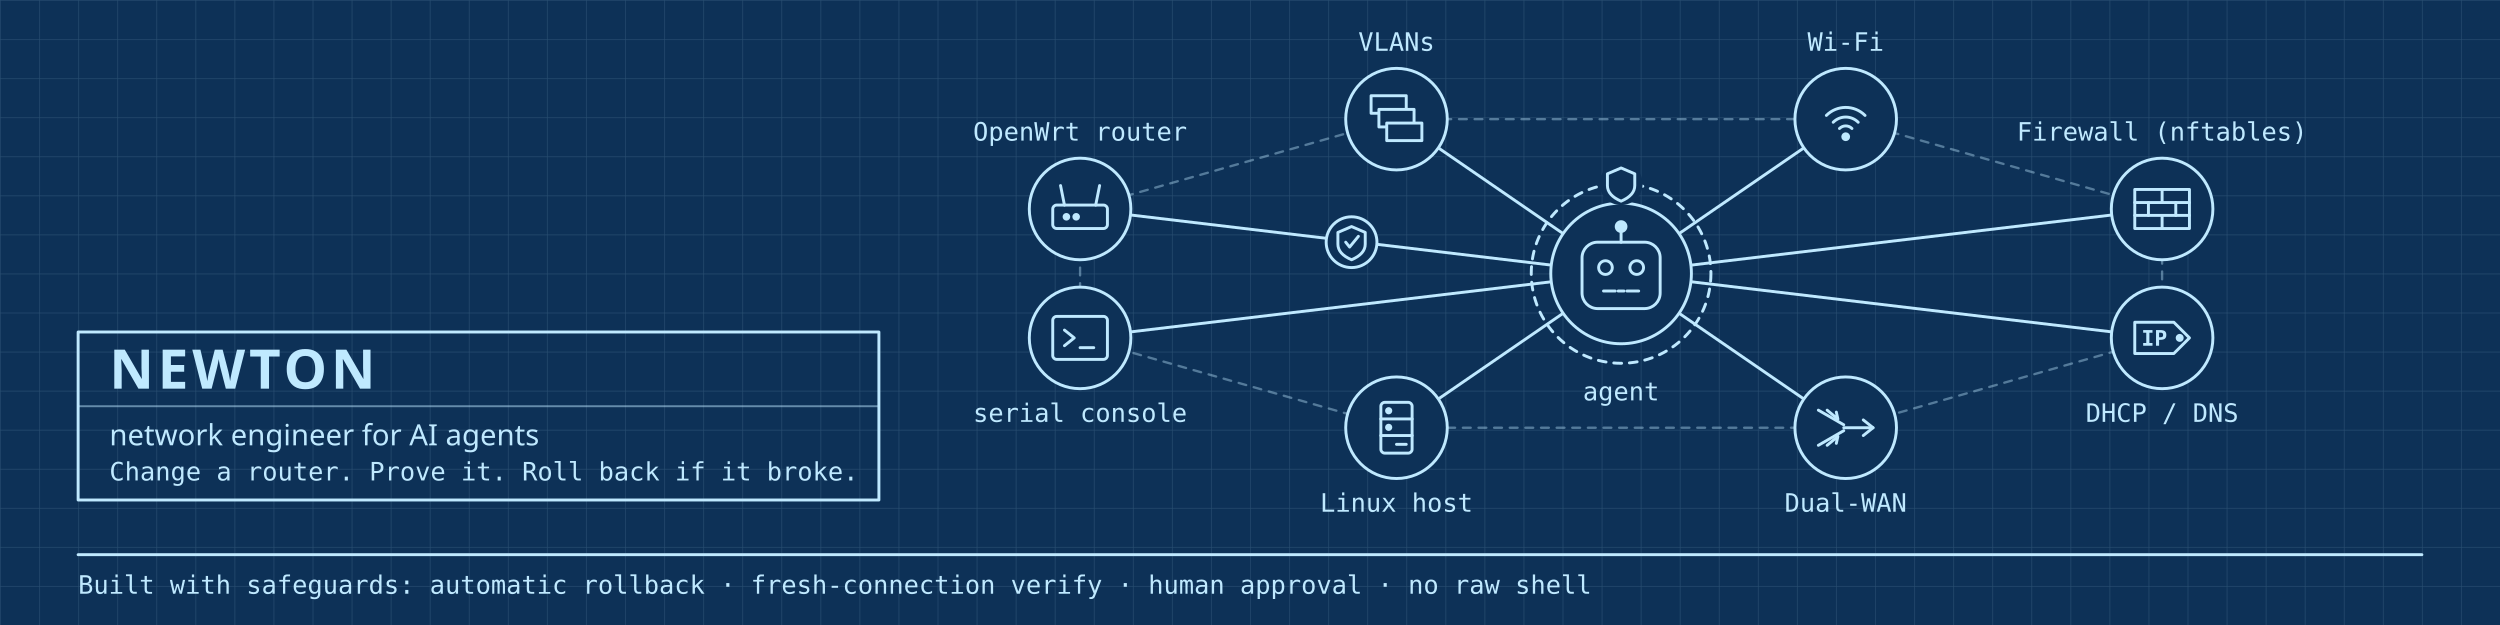
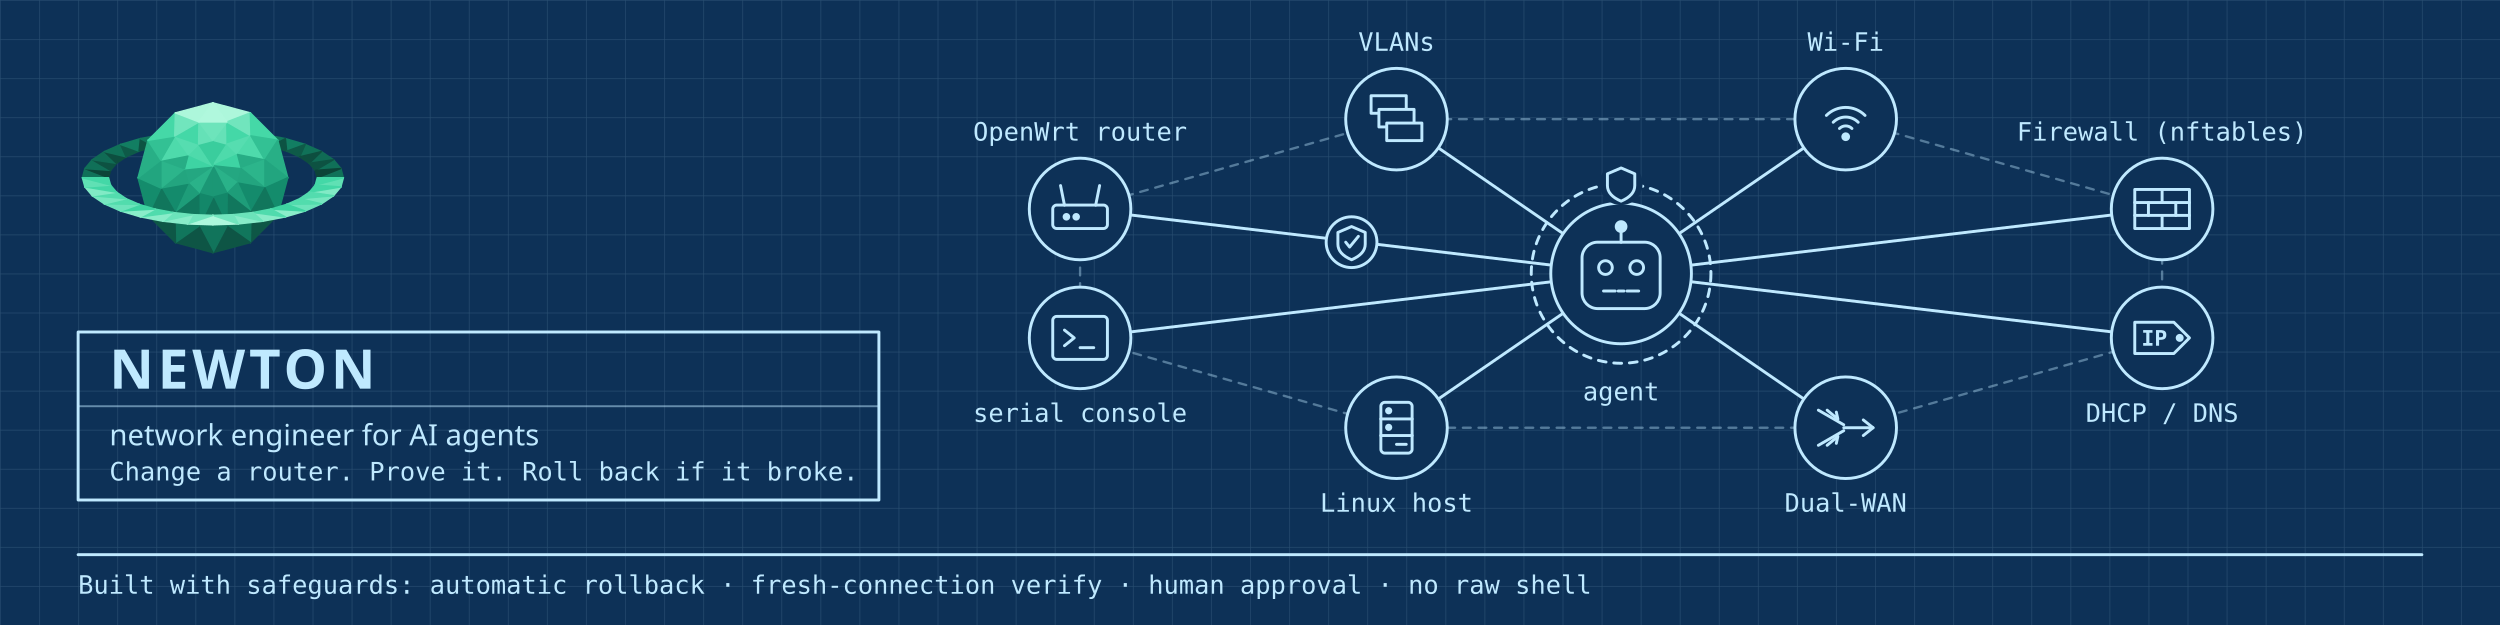
<svg xmlns="http://www.w3.org/2000/svg" viewBox="0 0 1280 320" width="1280" height="320">
  <defs>
    <pattern id="grid" width="20" height="20" patternUnits="userSpaceOnUse">
      <path d="M 20 0 L 0 0 0 20" fill="none" stroke="#bfe9ff" stroke-opacity="0.16" stroke-width="0.6" />
    </pattern>
  </defs>
  <rect width="1280" height="320" fill="#0d3157" />
  <rect width="1280" height="320" fill="url(#grid)" />
  <g fill="none" stroke="#bfe9ff" stroke-width="1.5" stroke-linecap="round" stroke-linejoin="round" font-family="ui-monospace, Menlo, Consolas, monospace">
    <g id="links">
      <line x1="830" y1="140" x2="553" y2="107" />
      <line x1="830" y1="140" x2="715" y2="61" />
      <line x1="830" y1="140" x2="945" y2="61" />
      <line x1="830" y1="140" x2="1107" y2="107" />
      <line x1="830" y1="140" x2="1107" y2="173" />
      <line x1="830" y1="140" x2="945" y2="219" />
      <line x1="830" y1="140" x2="715" y2="219" />
      <line x1="830" y1="140" x2="553" y2="173" />
    </g>
    <g id="cross" stroke-opacity="0.4" stroke-dasharray="4 4" stroke-width="1.2">
      <line x1="553" y1="107" x2="715" y2="61" />
      <line x1="715" y1="61" x2="945" y2="61" />
      <line x1="945" y1="61" x2="1107" y2="107" />
      <line x1="1107" y1="107" x2="1107" y2="173" />
      <line x1="1107" y1="173" x2="945" y2="219" />
      <line x1="945" y1="219" x2="715" y2="219" />
      <line x1="715" y1="219" x2="553" y2="173" />
      <line x1="553" y1="173" x2="553" y2="107" />
    </g>
    <g id="linkshield" transform="translate(692,124)">
      <circle r="13" fill="#0d3157" />
      <path d="M0,-8 L7,-5 V1 Q7,6 0,9 Q-7,6 -7,1 V-5 Z" />
      <path d="M-3,0 L-1,2.5 L3.5,-3" />
    </g>
    <g id="plates">
      <circle cx="553" cy="107" r="26" fill="#0d3157" />
      <circle cx="715" cy="61" r="26" fill="#0d3157" />
      <circle cx="945" cy="61" r="26" fill="#0d3157" />
      <circle cx="1107" cy="107" r="26" fill="#0d3157" />
      <circle cx="1107" cy="173" r="26" fill="#0d3157" />
      <circle cx="945" cy="219" r="26" fill="#0d3157" />
      <circle cx="715" cy="219" r="26" fill="#0d3157" />
      <circle cx="553" cy="173" r="26" fill="#0d3157" />
    </g>
    <g id="icons">
      <g transform="translate(553,107)">
        <rect x="-14" y="-2" width="28" height="12" rx="2" />
        <line x1="-8" y1="-2" x2="-10" y2="-12" />
        <line x1="8" y1="-2" x2="10" y2="-12" />
        <circle cx="-7" cy="4" r="1.2" fill="#bfe9ff" />
        <circle cx="-2" cy="4" r="1.2" fill="#bfe9ff" />
      </g>
      <g transform="translate(715,61)">
        <rect x="-13" y="-12" width="18" height="9" fill="#0d3157" />
        <rect x="-9" y="-5" width="18" height="9" fill="#0d3157" />
        <rect x="-5" y="2" width="18" height="9" fill="#0d3157" />
      </g>
      <g transform="translate(945,61)">
        <path d="M-9.9,-1.9 A14,14 0 0 1 9.9,-1.9" />
        <path d="M-6.4,1.6 A9,9 0 0 1 6.4,1.6" />
        <path d="M-3.2,4.8 A4.5,4.5 0 0 1 3.2,4.8" />
        <circle cx="0" cy="9" r="1.5" fill="#bfe9ff" />
      </g>
      <g transform="translate(1107,107)">
        <rect x="-14" y="-10" width="28" height="20" />
        <line x1="-14" y1="-3.3" x2="14" y2="-3.3" />
        <line x1="-14" y1="3.3" x2="14" y2="3.3" />
        <line x1="0" y1="-10" x2="0" y2="-3.3" />
        <line x1="-7" y1="-3.3" x2="-7" y2="3.3" />
        <line x1="7" y1="-3.3" x2="7" y2="3.3" />
        <line x1="0" y1="3.3" x2="0" y2="10" />
      </g>
      <g transform="translate(1107,173)">
        <path d="M-14,-8 H6 L14,0 L6,8 H-14 Z" />
        <circle cx="9" cy="0" r="1.3" fill="#bfe9ff" />
        <text x="-4" y="4" font-size="11" font-weight="bold" text-anchor="middle" fill="#bfe9ff" stroke="none">IP</text>
      </g>
      <g transform="translate(945,219)">
        <path d="M-14,-9 L-1,-1.5" />
        <path d="M-14,9 L-1,1.5" />
        <path d="M-1,0 H14" />
        <path d="M9,-4 L14,0 L9,4" />
        <path d="M-9.5,-9 L-4,-4.4 L-4.8,-8" />
        <path d="M-9.5,9 L-4,4.4 L-4.8,8" />
      </g>
      <g transform="translate(715,219)">
        <rect x="-8" y="-13" width="16" height="26" rx="2" />
        <line x1="-8" y1="-4.5" x2="8" y2="-4.5" />
        <line x1="-8" y1="4" x2="8" y2="4" />
        <circle cx="-4" cy="-8.7" r="1.1" fill="#bfe9ff" />
        <circle cx="-4" cy="-0.2" r="1.1" fill="#bfe9ff" />
        <line x1="0" y1="8.5" x2="5" y2="8.5" />
      </g>
      <g transform="translate(553,173)">
        <rect x="-14" y="-11" width="28" height="22" rx="2" />
        <path d="M-8,-4 L-3,0 L-8,4" />
        <line x1="0" y1="5" x2="7" y2="5" />
      </g>
    </g>
    <g id="labels" font-size="13" fill="#bfe9ff" stroke="none" text-anchor="middle">
      <text x="553" y="72">OpenWrt router</text>
      <text x="715" y="26">VLANs</text>
      <text x="945" y="26">Wi-Fi</text>
      <text x="1107" y="72">Firewall (nftables)</text>
      <text x="1107" y="216">DHCP / DNS</text>
      <text x="945" y="262">Dual-WAN</text>
      <text x="715" y="262">Linux host</text>
      <text x="553" y="216">serial console</text>
    </g>
    <g id="hub">
      <circle cx="830" cy="140" r="46" stroke-dasharray="4 4" />
      <circle cx="830" cy="140" r="36" fill="#0d3157" />
      <g transform="translate(830,142)">
        <line x1="0" y1="-18" x2="0" y2="-24" />
        <circle cx="0" cy="-26" r="2.5" fill="#bfe9ff" />
        <rect x="-20" y="-18" width="40" height="34" rx="8" />
        <circle cx="-8" cy="-5" r="3.5" />
        <circle cx="8" cy="-5" r="3.5" />
        <line x1="-9" y1="7" x2="-3" y2="7" />
        <line x1="-1.5" y1="7" x2="1.5" y2="7" />
        <line x1="3" y1="7" x2="9" y2="7" />
      </g>
      <g transform="translate(830,94)">
        <circle r="11" fill="#0d3157" stroke="none" />
        <path d="M0,-8 L7,-5 V1 Q7,6 0,9 Q-7,6 -7,1 V-5 Z" />
      </g>
      <text x="830" y="205" font-size="13" fill="#bfe9ff" stroke="none" text-anchor="middle">agent</text>
    </g>
+   </g>
+   <svg x="40" y="22" width="138" height="138" viewBox="0.50 0.50 63.00 63.00" stroke-linejoin="round">
+     <polygon points="1.50,32.00 2.09,29.85 7.60,32.00" fill="#107159" stroke="#107159" stroke-width=".35" />
+     <polygon points="2.09,29.85 8.07,30.28 7.60,32.00" fill="#0c4438" stroke="#0c4438" stroke-width=".35" />
+     <polygon points="2.09,29.85 3.82,27.79 8.07,30.28" fill="#107058" stroke="#107058" stroke-width=".35" />
+     <polygon points="3.82,27.79 9.46,28.63 8.07,30.28" fill="#0d5242" stroke="#0d5242" stroke-width=".35" />
+     <polygon points="3.82,27.79 6.64,25.89 9.46,28.63" fill="#106b55" stroke="#106b55" stroke-width=".35" />
+     <polygon points="6.64,25.89 11.71,27.11 9.46,28.63" fill="#0d4e3f" stroke="#0d4e3f" stroke-width=".35" />
+     <polygon points="6.64,25.89 10.43,24.22 11.71,27.11" fill="#107158" stroke="#107158" stroke-width=".35" />
+     <polygon points="10.43,24.22 14.75,25.78 11.71,27.11" fill="#0e5a48" stroke="#0e5a48" stroke-width=".35" />
+     <polygon points="10.43,24.22 15.06,22.85 14.75,25.78" fill="#127e62" stroke="#127e62" stroke-width=".35" />
+     <polygon points="15.06,22.85 18.44,24.68 14.75,25.78" fill="#0d5343" stroke="#0d5343" stroke-width=".35" />
+     <polygon points="15.06,22.85 20.33,21.84 18.44,24.68" fill="#11755c" stroke="#11755c" stroke-width=".35" />
+     <polygon points="20.33,21.84 22.66,23.87 18.44,24.68" fill="#0e5d4a" stroke="#0e5d4a" stroke-width=".35" />
+     <polygon points="20.33,21.84 26.05,21.21 22.66,23.87" fill="#11745b" stroke="#11745b" stroke-width=".35" />
+     <polygon points="26.05,21.21 27.24,23.37 22.66,23.87" fill="#0e5947" stroke="#0e5947" stroke-width=".35" />
+     <polygon points="26.05,21.21 32.00,21.00 27.24,23.37" fill="#138b6c" stroke="#138b6c" stroke-width=".35" />
+     <polygon points="32.00,21.00 32.00,23.20 27.24,23.37" fill="#0e5c49" stroke="#0e5c49" stroke-width=".35" />
+     <polygon points="32.00,21.00 37.95,21.21 36.76,23.37" fill="#138b6c" stroke="#138b6c" stroke-width=".35" />
+     <polygon points="32.00,21.00 36.76,23.37 32.00,23.20" fill="#0e5c49" stroke="#0e5c49" stroke-width=".35" />
+     <polygon points="37.95,21.21 43.67,21.84 41.34,23.87" fill="#11745b" stroke="#11745b" stroke-width=".35" />
+     <polygon points="37.95,21.21 41.34,23.87 36.76,23.37" fill="#0e5947" stroke="#0e5947" stroke-width=".35" />
+     <polygon points="43.67,21.84 48.94,22.85 45.56,24.68" fill="#11755c" stroke="#11755c" stroke-width=".35" />
+     <polygon points="43.67,21.84 45.56,24.68 41.34,23.87" fill="#0e5d4a" stroke="#0e5d4a" stroke-width=".35" />
+     <polygon points="48.94,22.85 53.57,24.22 49.25,25.78" fill="#127e62" stroke="#127e62" stroke-width=".35" />
+     <polygon points="48.94,22.85 49.25,25.78 45.56,24.68" fill="#0d5343" stroke="#0d5343" stroke-width=".35" />
+     <polygon points="53.57,24.22 57.36,25.89 52.29,27.11" fill="#107158" stroke="#107158" stroke-width=".35" />
+     <polygon points="53.57,24.22 52.29,27.11 49.25,25.78" fill="#0e5a48" stroke="#0e5a48" stroke-width=".35" />
+     <polygon points="57.36,25.89 60.18,27.79 54.54,28.63" fill="#106b55" stroke="#106b55" stroke-width=".35" />
+     <polygon points="57.36,25.89 54.54,28.63 52.29,27.11" fill="#0d4e3f" stroke="#0d4e3f" stroke-width=".35" />
+     <polygon points="60.18,27.79 61.91,29.85 55.93,30.28" fill="#107058" stroke="#107058" stroke-width=".35" />
+     <polygon points="60.18,27.79 55.93,30.28 54.54,28.63" fill="#0d5242" stroke="#0d5242" stroke-width=".35" />
+     <polygon points="61.91,29.85 62.50,32.00 56.40,32.00" fill="#107159" stroke="#107159" stroke-width=".35" />
+     <polygon points="61.91,29.85 56.40,32.00 55.93,30.28" fill="#0c4438" stroke="#0c4438" stroke-width=".35" />
+     <polygon points="32.00,29.20 32.00,23.25 35.33,24.14" fill="#3acd9d" stroke="#3acd9d" stroke-width=".35" />
+     <polygon points="32.00,23.25 35.26,18.95 35.33,24.14" fill="#65e1b7" stroke="#65e1b7" stroke-width=".35" />
+     <polygon points="35.33,24.14 35.26,18.95 40.91,22.22" fill="#44d8a7" stroke="#44d8a7" stroke-width=".35" />
+     <polygon points="32.00,14.50 40.75,16.84 35.26,18.95" fill="#adf7db" stroke="#adf7db" stroke-width=".35" />
+     <polygon points="35.26,18.95 40.75,16.84 40.91,22.22" fill="#71e5bd" stroke="#71e5bd" stroke-width=".35" />
+     <polygon points="32.00,29.20 35.33,24.14 37.76,26.57" fill="#4edaab" stroke="#4edaab" stroke-width=".35" />
+     <polygon points="35.33,24.14 40.91,22.22 37.76,26.57" fill="#56ddb0" stroke="#56ddb0" stroke-width=".35" />
+     <polygon points="37.76,26.57 40.91,22.22 44.17,27.86" fill="#4edaab" stroke="#4edaab" stroke-width=".35" />
+     <polygon points="40.75,16.84 47.16,23.25 40.91,22.22" fill="#45d8a7" stroke="#45d8a7" stroke-width=".35" />
+     <polygon points="40.91,22.22 47.16,23.25 44.17,27.86" fill="#33c194" stroke="#33c194" stroke-width=".35" />
+     <polygon points="32.00,29.20 37.76,26.57 38.65,29.90" fill="#3ed4a3" stroke="#3ed4a3" stroke-width=".35" />
+     <polygon points="37.76,26.57 44.17,27.86 38.65,29.90" fill="#27ad85" stroke="#27ad85" stroke-width=".35" />
+     <polygon points="38.65,29.90 44.17,27.86 44.17,34.39" fill="#2cb58b" stroke="#2cb58b" stroke-width=".35" />
+     <polygon points="47.16,23.25 49.50,32.00 44.17,27.86" fill="#28af86" stroke="#28af86" stroke-width=".35" />
+     <polygon points="44.17,27.86 49.50,32.00 44.17,34.39" fill="#22a57f" stroke="#22a57f" stroke-width=".35" />
+     <polygon points="32.00,29.20 38.65,29.90 37.76,33.22" fill="#24a781" stroke="#24a781" stroke-width=".35" />
+     <polygon points="38.65,29.90 44.17,34.39 37.76,33.22" fill="#23a57f" stroke="#23a57f" stroke-width=".35" />
+     <polygon points="37.76,33.22 44.17,34.39 40.91,40.03" fill="#148b6c" stroke="#148b6c" stroke-width=".35" />
+     <polygon points="49.50,32.00 47.16,40.75 44.17,34.39" fill="#148c6c" stroke="#148c6c" stroke-width=".35" />
+     <polygon points="44.17,34.39 47.16,40.75 40.91,40.03" fill="#11765c" stroke="#11765c" stroke-width=".35" />
+     <polygon points="32.00,29.20 37.76,33.22 35.33,35.66" fill="#2ab289" stroke="#2ab289" stroke-width=".35" />
+     <polygon points="37.76,33.22 40.91,40.03 35.33,35.66" fill="#1e9d79" stroke="#1e9d79" stroke-width=".35" />
+     <polygon points="35.33,35.66 40.91,40.03 35.26,43.30" fill="#11775d" stroke="#11775d" stroke-width=".35" />
+     <polygon points="47.16,40.75 40.75,47.16 40.91,40.03" fill="#0e5746" stroke="#0e5746" stroke-width=".35" />
+     <polygon points="40.91,40.03 40.75,47.16 35.26,43.30" fill="#11765c" stroke="#11765c" stroke-width=".35" />
+     <polygon points="32.00,29.20 35.33,35.66 32.00,36.55" fill="#1b9775" stroke="#1b9775" stroke-width=".35" />
+     <polygon points="35.33,35.66 35.26,43.30 32.00,36.55" fill="#138769" stroke="#138769" stroke-width=".35" />
+     <polygon points="32.00,36.55 35.26,43.30 28.74,43.30" fill="#107159" stroke="#107159" stroke-width=".35" />
+     <polygon points="40.75,47.16 32.00,49.50 35.26,43.30" fill="#0e5545" stroke="#0e5545" stroke-width=".35" />
+     <polygon points="35.26,43.30 32.00,49.50 28.74,43.30" fill="#11745b" stroke="#11745b" stroke-width=".35" />
+     <polygon points="32.00,29.20 32.00,36.55 28.68,35.66" fill="#1b9775" stroke="#1b9775" stroke-width=".35" />
+     <polygon points="32.00,36.55 28.74,43.30 28.68,35.66" fill="#138769" stroke="#138769" stroke-width=".35" />
+     <polygon points="28.68,35.66 28.74,43.30 23.09,40.03" fill="#11775d" stroke="#11775d" stroke-width=".35" />
+     <polygon points="32.00,49.50 23.25,47.16 28.74,43.30" fill="#0e5545" stroke="#0e5545" stroke-width=".35" />
+     <polygon points="28.74,43.30 23.25,47.16 23.09,40.03" fill="#11765c" stroke="#11765c" stroke-width=".35" />
+     <polygon points="32.00,29.20 28.68,35.66 26.24,33.23" fill="#2ab289" stroke="#2ab289" stroke-width=".35" />
+     <polygon points="28.68,35.66 23.09,40.03 26.24,33.23" fill="#1e9d79" stroke="#1e9d79" stroke-width=".35" />
+     <polygon points="26.24,33.23 23.09,40.03 19.83,34.39" fill="#148b6c" stroke="#148b6c" stroke-width=".35" />
+     <polygon points="23.25,47.16 16.84,40.75 23.09,40.03" fill="#0e5746" stroke="#0e5746" stroke-width=".35" />
+     <polygon points="23.09,40.03 16.84,40.75 19.83,34.39" fill="#11765c" stroke="#11765c" stroke-width=".35" />
+     <polygon points="32.00,29.20 26.24,33.23 25.35,29.90" fill="#24a781" stroke="#24a781" stroke-width=".35" />
+     <polygon points="26.24,33.23 19.83,34.39 25.35,29.90" fill="#23a57f" stroke="#23a57f" stroke-width=".35" />
+     <polygon points="25.35,29.90 19.83,34.39 19.83,27.86" fill="#2cb58b" stroke="#2cb58b" stroke-width=".35" />
+     <polygon points="16.84,40.75 14.50,32.00 19.83,34.39" fill="#148c6c" stroke="#148c6c" stroke-width=".35" />
+     <polygon points="19.83,34.39 14.50,32.00 19.83,27.86" fill="#22a57f" stroke="#22a57f" stroke-width=".35" />
+     <polygon points="32.00,29.20 25.35,29.90 26.24,26.57" fill="#3ed4a3" stroke="#3ed4a3" stroke-width=".35" />
+     <polygon points="25.35,29.90 19.83,27.86 26.24,26.57" fill="#27ad85" stroke="#27ad85" stroke-width=".35" />
+     <polygon points="26.24,26.57 19.83,27.86 23.09,22.22" fill="#4edaab" stroke="#4edaab" stroke-width=".35" />
+     <polygon points="14.50,32.00 16.84,23.25 19.83,27.86" fill="#28af86" stroke="#28af86" stroke-width=".35" />
+     <polygon points="19.83,27.86 16.84,23.25 23.09,22.22" fill="#33c194" stroke="#33c194" stroke-width=".35" />
+     <polygon points="32.00,29.20 26.24,26.57 28.67,24.14" fill="#4edaab" stroke="#4edaab" stroke-width=".35" />
+     <polygon points="26.24,26.57 23.09,22.22 28.67,24.14" fill="#56ddb0" stroke="#56ddb0" stroke-width=".35" />
+     <polygon points="28.67,24.14 23.09,22.22 28.74,18.95" fill="#44d8a7" stroke="#44d8a7" stroke-width=".35" />
+     <polygon points="16.84,23.25 23.25,16.84 23.09,22.22" fill="#45d8a7" stroke="#45d8a7" stroke-width=".35" />
+     <polygon points="23.09,22.22 23.25,16.84 28.74,18.95" fill="#71e5bd" stroke="#71e5bd" stroke-width=".35" />
+     <polygon points="32.00,29.20 28.67,24.14 32.00,23.25" fill="#3acd9d" stroke="#3acd9d" stroke-width=".35" />
+     <polygon points="28.67,24.14 28.74,18.95 32.00,23.25" fill="#65e1b7" stroke="#65e1b7" stroke-width=".35" />
+     <polygon points="32.00,23.25 28.74,18.95 35.26,18.95" fill="#6de4bb" stroke="#6de4bb" stroke-width=".35" />
+     <polygon points="23.25,16.84 32.00,14.50 28.74,18.95" fill="#adf7db" stroke="#adf7db" stroke-width=".35" />
+     <polygon points="28.74,18.95 32.00,14.50 35.26,18.95" fill="#b0f8dd" stroke="#b0f8dd" stroke-width=".35" />
+     <polygon points="62.50,32.00 61.91,34.15 55.93,33.72" fill="#60e0b4" stroke="#60e0b4" stroke-width=".35" />
+     <polygon points="62.50,32.00 55.93,33.72 56.40,32.00" fill="#44d8a7" stroke="#44d8a7" stroke-width=".35" />
+     <polygon points="61.91,34.15 60.18,36.21 54.54,35.37" fill="#81eac5" stroke="#81eac5" stroke-width=".35" />
+     <polygon points="61.91,34.15 54.54,35.37 55.93,33.72" fill="#43d7a6" stroke="#43d7a6" stroke-width=".35" />
+     <polygon points="60.18,36.21 57.36,38.11 52.29,36.89" fill="#77e7c0" stroke="#77e7c0" stroke-width=".35" />
+     <polygon points="60.18,36.21 52.29,36.89 54.54,35.37" fill="#53dcae" stroke="#53dcae" stroke-width=".35" />
+     <polygon points="57.36,38.11 53.57,39.78 49.25,38.22" fill="#6ce3bb" stroke="#6ce3bb" stroke-width=".35" />
+     <polygon points="57.36,38.11 49.25,38.22 52.29,36.89" fill="#52dcad" stroke="#52dcad" stroke-width=".35" />
+     <polygon points="53.57,39.78 48.94,41.15 45.56,39.32" fill="#8aedca" stroke="#8aedca" stroke-width=".35" />
+     <polygon points="53.57,39.78 45.56,39.32 49.25,38.22" fill="#3ed4a2" stroke="#3ed4a2" stroke-width=".35" />
+     <polygon points="48.94,41.15 43.67,42.16 41.34,40.13" fill="#89ecc9" stroke="#89ecc9" stroke-width=".35" />
+     <polygon points="48.94,41.15 41.34,40.13 45.56,39.32" fill="#50dbad" stroke="#50dbad" stroke-width=".35" />
+     <polygon points="43.67,42.16 37.95,42.79 36.76,40.63" fill="#88ecc9" stroke="#88ecc9" stroke-width=".35" />
+     <polygon points="43.67,42.16 36.76,40.63 41.34,40.13" fill="#6be3ba" stroke="#6be3ba" stroke-width=".35" />
+     <polygon points="37.95,42.79 32.00,43.00 32.00,40.80" fill="#adf7dc" stroke="#adf7dc" stroke-width=".35" />
+     <polygon points="37.95,42.79 32.00,40.80 36.76,40.63" fill="#72e5be" stroke="#72e5be" stroke-width=".35" />
+     <polygon points="32.00,43.00 26.05,42.79 32.00,40.80" fill="#adf7dc" stroke="#adf7dc" stroke-width=".35" />
+     <polygon points="26.05,42.79 27.24,40.63 32.00,40.80" fill="#72e5be" stroke="#72e5be" stroke-width=".35" />
+     <polygon points="26.05,42.79 20.33,42.16 27.24,40.63" fill="#88ecc9" stroke="#88ecc9" stroke-width=".35" />
+     <polygon points="20.33,42.16 22.66,40.13 27.24,40.63" fill="#6be3ba" stroke="#6be3ba" stroke-width=".35" />
+     <polygon points="20.33,42.16 15.06,41.15 22.66,40.13" fill="#89ecc9" stroke="#89ecc9" stroke-width=".35" />
+     <polygon points="15.06,41.15 18.44,39.32 22.66,40.13" fill="#50dbad" stroke="#50dbad" stroke-width=".35" />
+     <polygon points="15.06,41.15 10.43,39.78 18.44,39.32" fill="#8aedca" stroke="#8aedca" stroke-width=".35" />
+     <polygon points="10.43,39.78 14.75,38.22 18.44,39.32" fill="#3ed4a2" stroke="#3ed4a2" stroke-width=".35" />
+     <polygon points="10.43,39.78 6.64,38.11 14.75,38.22" fill="#6ce3bb" stroke="#6ce3bb" stroke-width=".35" />
+     <polygon points="6.64,38.11 11.71,36.89 14.75,38.22" fill="#52dcad" stroke="#52dcad" stroke-width=".35" />
+     <polygon points="6.64,38.11 3.82,36.21 11.71,36.89" fill="#77e7c0" stroke="#77e7c0" stroke-width=".35" />
+     <polygon points="3.82,36.21 9.46,35.37 11.71,36.89" fill="#53dcae" stroke="#53dcae" stroke-width=".35" />
+     <polygon points="3.82,36.21 2.09,34.15 9.46,35.37" fill="#81eac5" stroke="#81eac5" stroke-width=".35" />
+     <polygon points="2.09,34.15 8.07,33.72 9.46,35.37" fill="#43d7a6" stroke="#43d7a6" stroke-width=".35" />
+     <polygon points="2.09,34.15 1.50,32.00 8.07,33.72" fill="#60e0b4" stroke="#60e0b4" stroke-width=".35" />
+     <polygon points="1.50,32.00 7.60,32.00 8.07,33.72" fill="#44d8a7" stroke="#44d8a7" stroke-width=".35" />
+   </svg>
+   <g fill="none" stroke="#bfe9ff" stroke-width="1.5" stroke-linecap="round" stroke-linejoin="round" font-family="ui-monospace, Menlo, Consolas, monospace">
    <rect x="40" y="170" width="410" height="86" />
    <line x1="40" y1="208" x2="450" y2="208" stroke-opacity="0.5" stroke-width="1" />
    <text x="56" y="199" font-family="ui-sans-serif, system-ui, sans-serif" font-size="28" font-weight="bold" letter-spacing="2" fill="#bfe9ff" stroke="none">NEWTON</text>
    <text x="56" y="228" font-family="ui-sans-serif, system-ui, sans-serif" font-size="15" fill="#bfe9ff" stroke="none">network engineer for AI agents</text>
    <text x="56" y="246" font-size="13" fill="#bfe9ff" stroke="none">Change a router. Prove it. Roll back if it broke.</text>
    <line x1="40" y1="284" x2="1240" y2="284" />
    <text x="40" y="304" font-size="13" fill="#bfe9ff" stroke="none">Built with safeguards: automatic rollback · fresh-connection verify · human approval · no raw shell</text>
  </g>
</svg>
